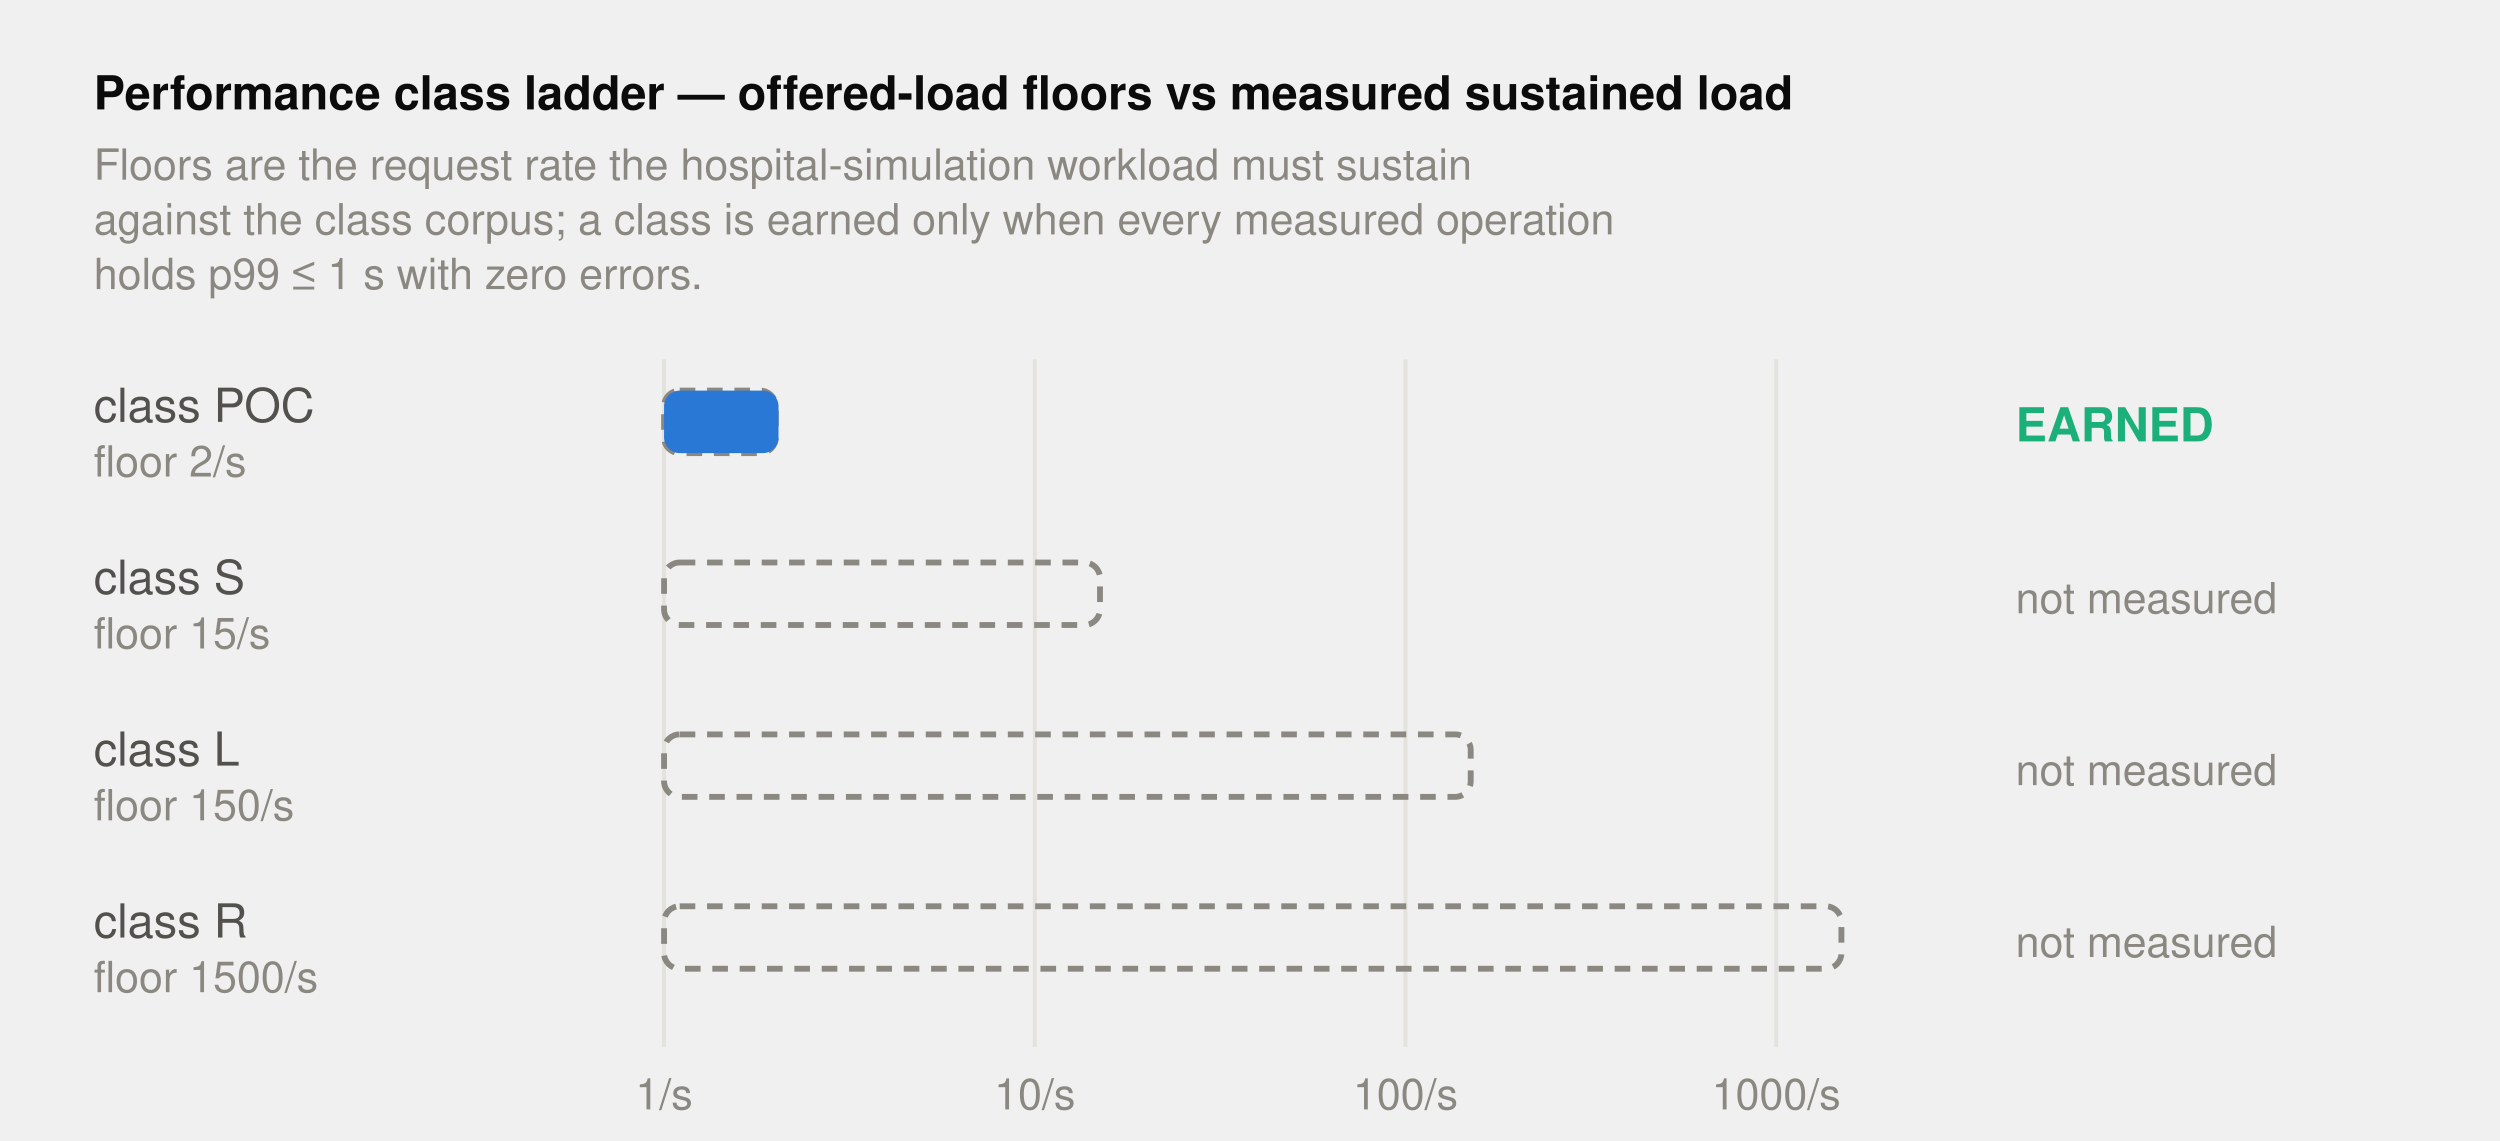
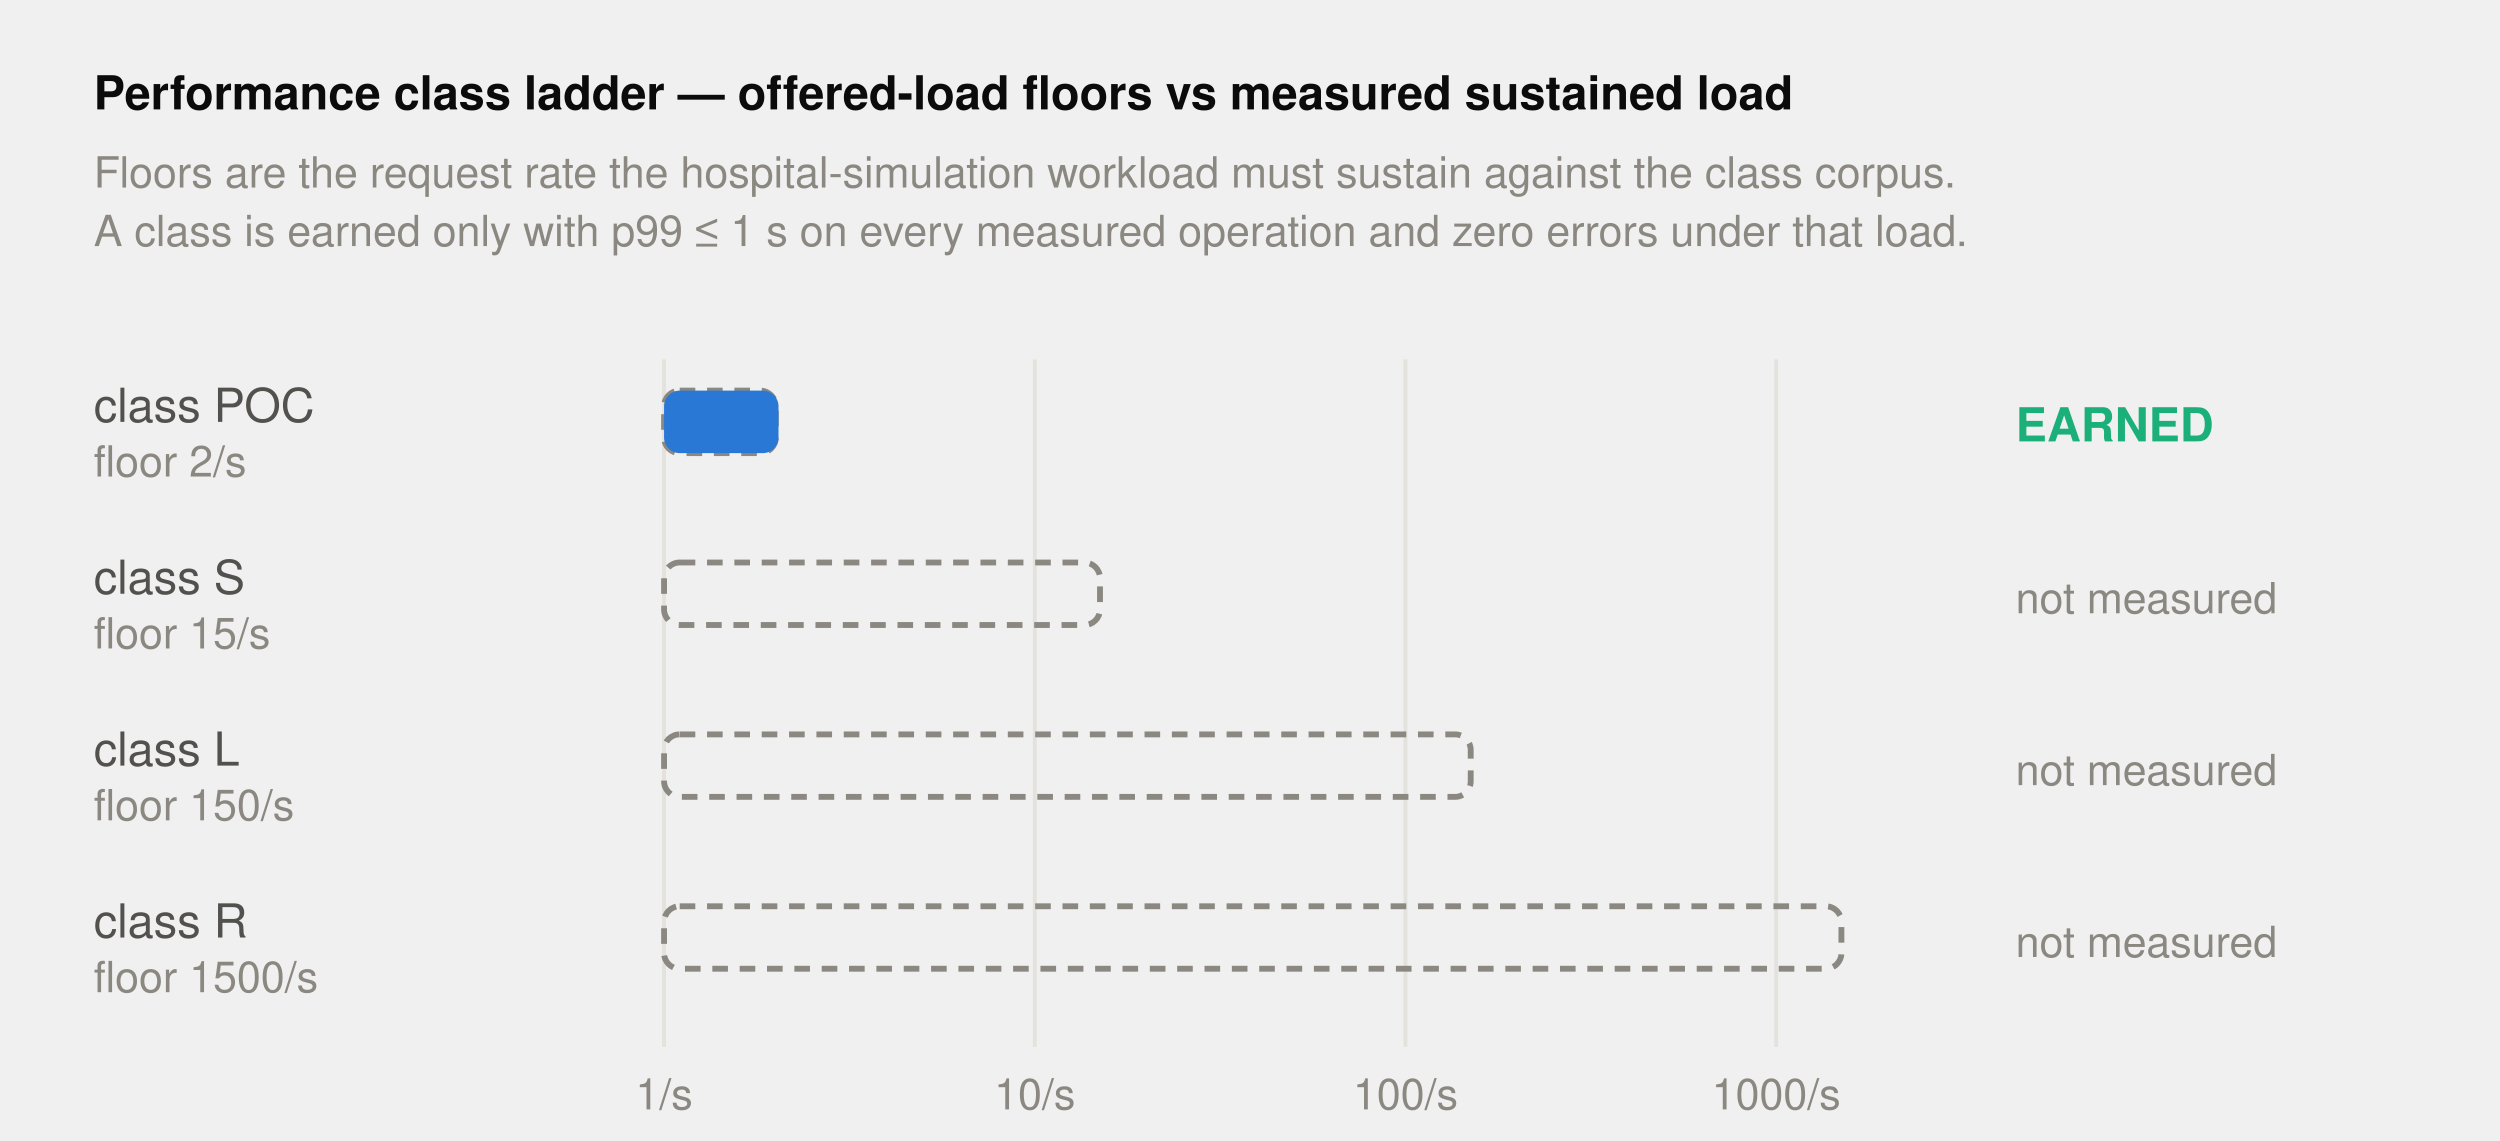
<svg xmlns="http://www.w3.org/2000/svg" viewBox="0 0 640 292" width="640" height="292" role="img">
  <style>
text { fill: #52514e; font: 12px -apple-system, 'Segoe UI', Helvetica, Arial, sans-serif; }
.title { fill: #0b0b0b; font-weight: 600; }
.muted { fill: #8a8880; font-size: 11px; }
.grid { stroke: #e4e2dd; stroke-width: 1; }
.p50 { fill: #7db4ea; } .p90 { fill: #3d7fd0; } .p99 { fill: #1b5cab; }
.measured { fill: #2a78d6; }
.floor { fill: none; stroke: #8a8880; stroke-width: 1.5; stroke-dasharray: 4 3; }
.earned { fill: #1baf7a; font-weight: 600; }
.notearned { fill: #b3261e; font-weight: 600; }
.slo { stroke: #b3261e; stroke-width: 1.5; stroke-dasharray: 6 4; }
.slotext { fill: #b3261e; font-size: 11px; }
@media (prefers-color-scheme: dark) {
text { fill: #c3c2b7; }
.title { fill: #ffffff; }
.muted { fill: #8f8e85; }
.grid { stroke: #3a3a38; }
.p50 { fill: #3d5f82; } .p90 { fill: #3987e5; } .p99 { fill: #9ec7ef; }
.measured { fill: #3987e5; }
.floor { stroke: #8f8e85; }
.earned { fill: #26c78d; }
.notearned { fill: #e5484d; }
.slo { stroke: #e5484d; }
.slotext { fill: #e5484d; }
}
</style>
  <text x="24" y="28" class="title">Performance class ladder — offered-load floors vs measured sustained load</text>
-   <text x="24" y="46" class="muted">Floors are the request rate the hospital-simulation workload must sustain</text>
-   <text x="24" y="60" class="muted">against the class corpus; a class is earned only when every measured operation</text>
-   <text x="24" y="74" class="muted">holds p99 ≤ 1 s with zero errors.</text>
+   <text x="24" y="48" class="muted">Floors are the request rate the hospital-simulation workload must sustain against the class corpus.</text>
+   <text x="24" y="63" class="muted">A class is earned only with p99 ≤ 1 s on every measured operation and zero errors under that load.</text>
  <line x1="170.0" y1="92" x2="170.0" y2="268.0" class="grid" />
  <text x="170.0" y="284.0" class="muted" text-anchor="middle">1/s</text>
  <line x1="264.9" y1="92" x2="264.9" y2="268.0" class="grid" />
  <text x="264.9" y="284.0" class="muted" text-anchor="middle">10/s</text>
  <line x1="359.8" y1="92" x2="359.8" y2="268.0" class="grid" />
  <text x="359.8" y="284.0" class="muted" text-anchor="middle">100/s</text>
  <line x1="454.7" y1="92" x2="454.7" y2="268.0" class="grid" />
  <text x="454.7" y="284.0" class="muted" text-anchor="middle">1000/s</text>
  <text x="24" y="108.0">class POC</text>
  <text x="24" y="122.0" class="muted">floor 2/s</text>
  <rect x="170" y="100.0" width="28.6" height="16" rx="4" class="floor" />
  <rect x="170" y="100.0" width="29.3" height="16" rx="4" class="measured" />
  <text x="516" y="113.0" class="earned">EARNED</text>
  <text x="24" y="152.0">class S</text>
  <text x="24" y="166.0" class="muted">floor 15/s</text>
  <rect x="170" y="144.0" width="111.6" height="16" rx="4" class="floor" />
  <text x="516" y="157.0" class="muted">not measured</text>
  <text x="24" y="196.0">class L</text>
  <text x="24" y="210.0" class="muted">floor 150/s</text>
  <rect x="170" y="188.0" width="206.5" height="16" rx="4" class="floor" />
  <text x="516" y="201.0" class="muted">not measured</text>
  <text x="24" y="240.0">class R</text>
  <text x="24" y="254.0" class="muted">floor 1500/s</text>
  <rect x="170" y="232.0" width="301.4" height="16" rx="4" class="floor" />
  <text x="516" y="245.0" class="muted">not measured</text>
</svg>
